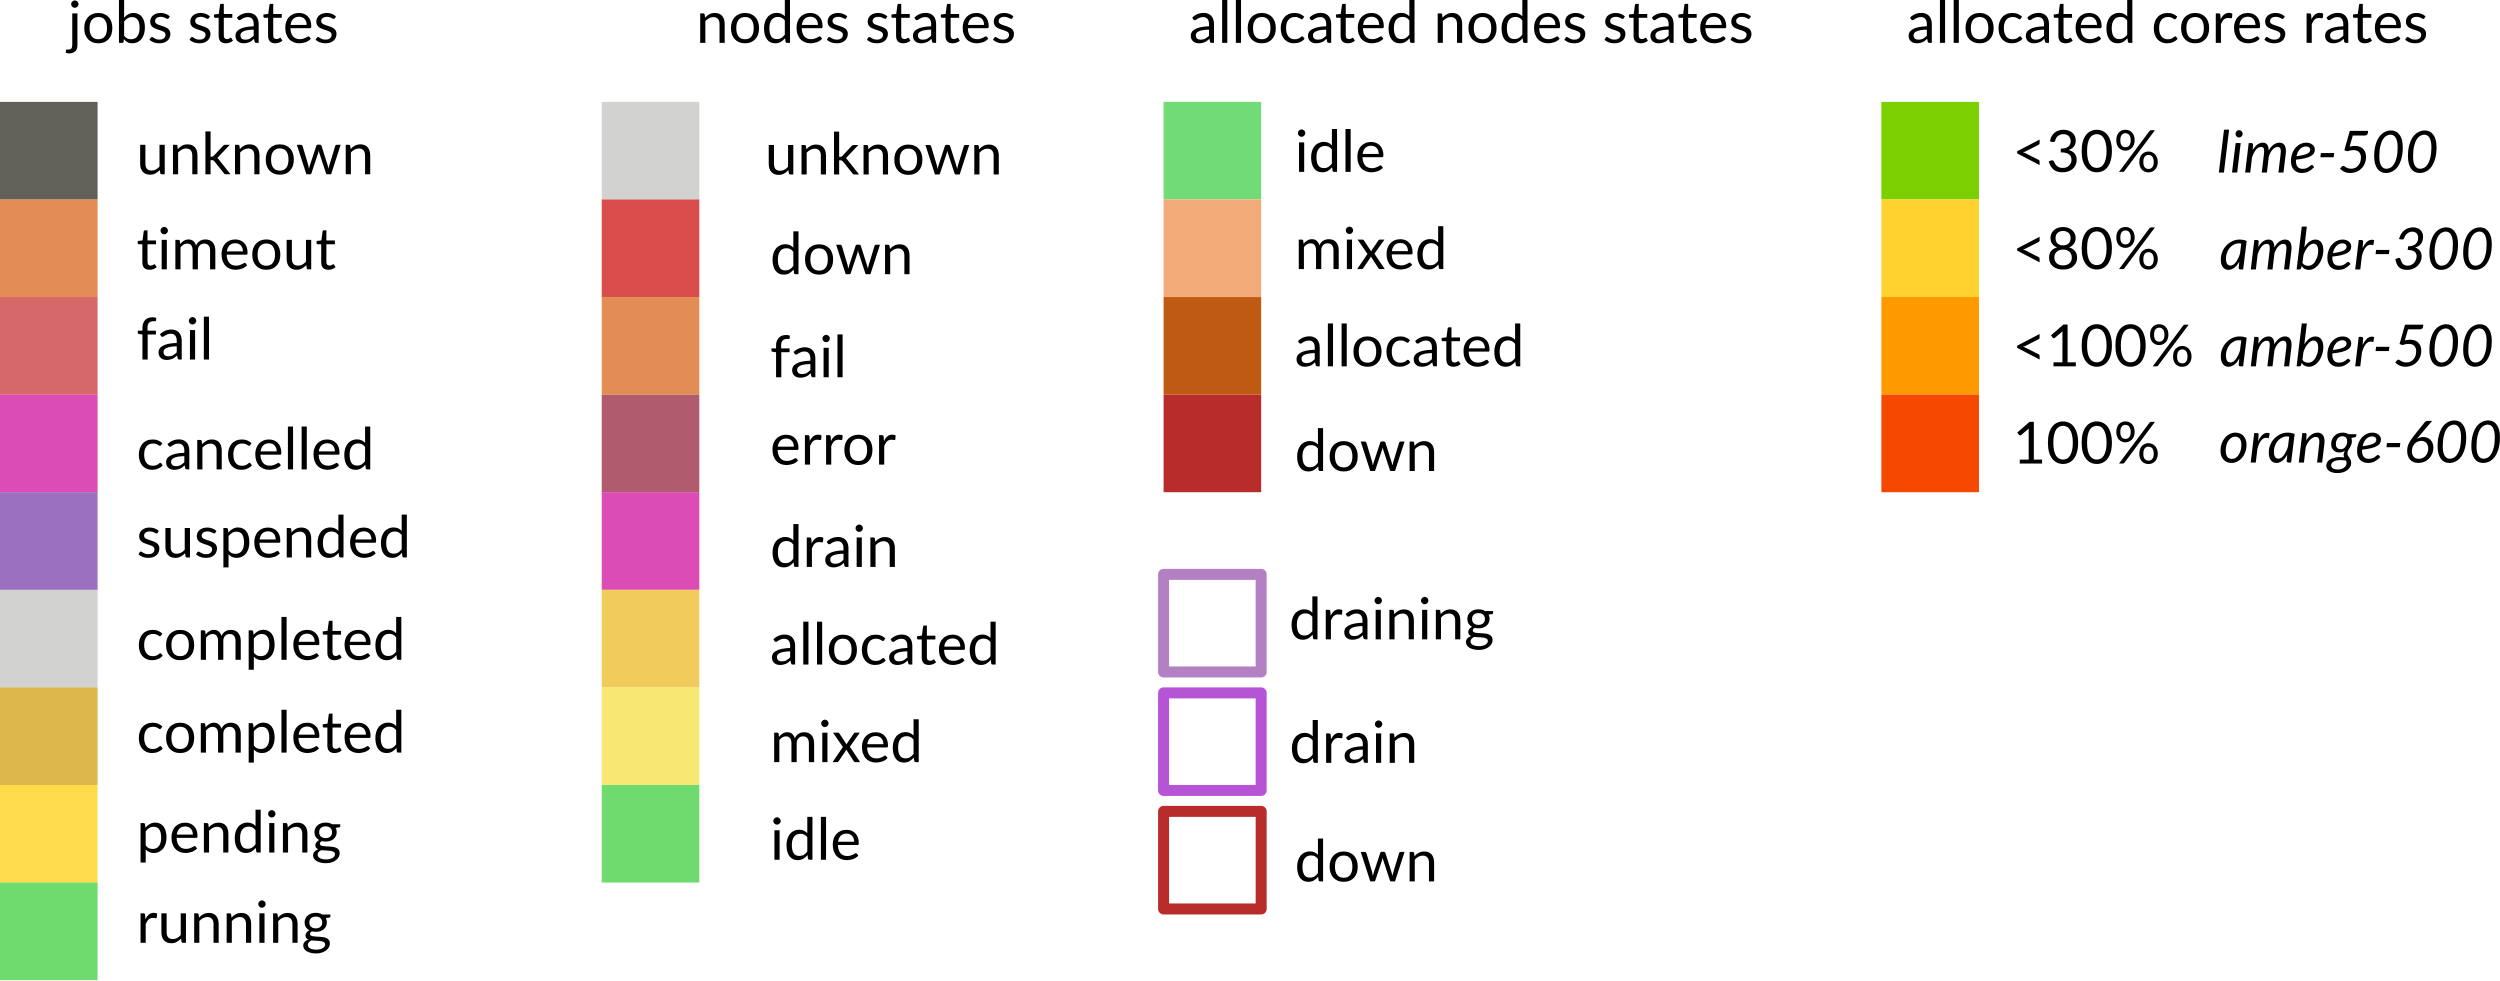
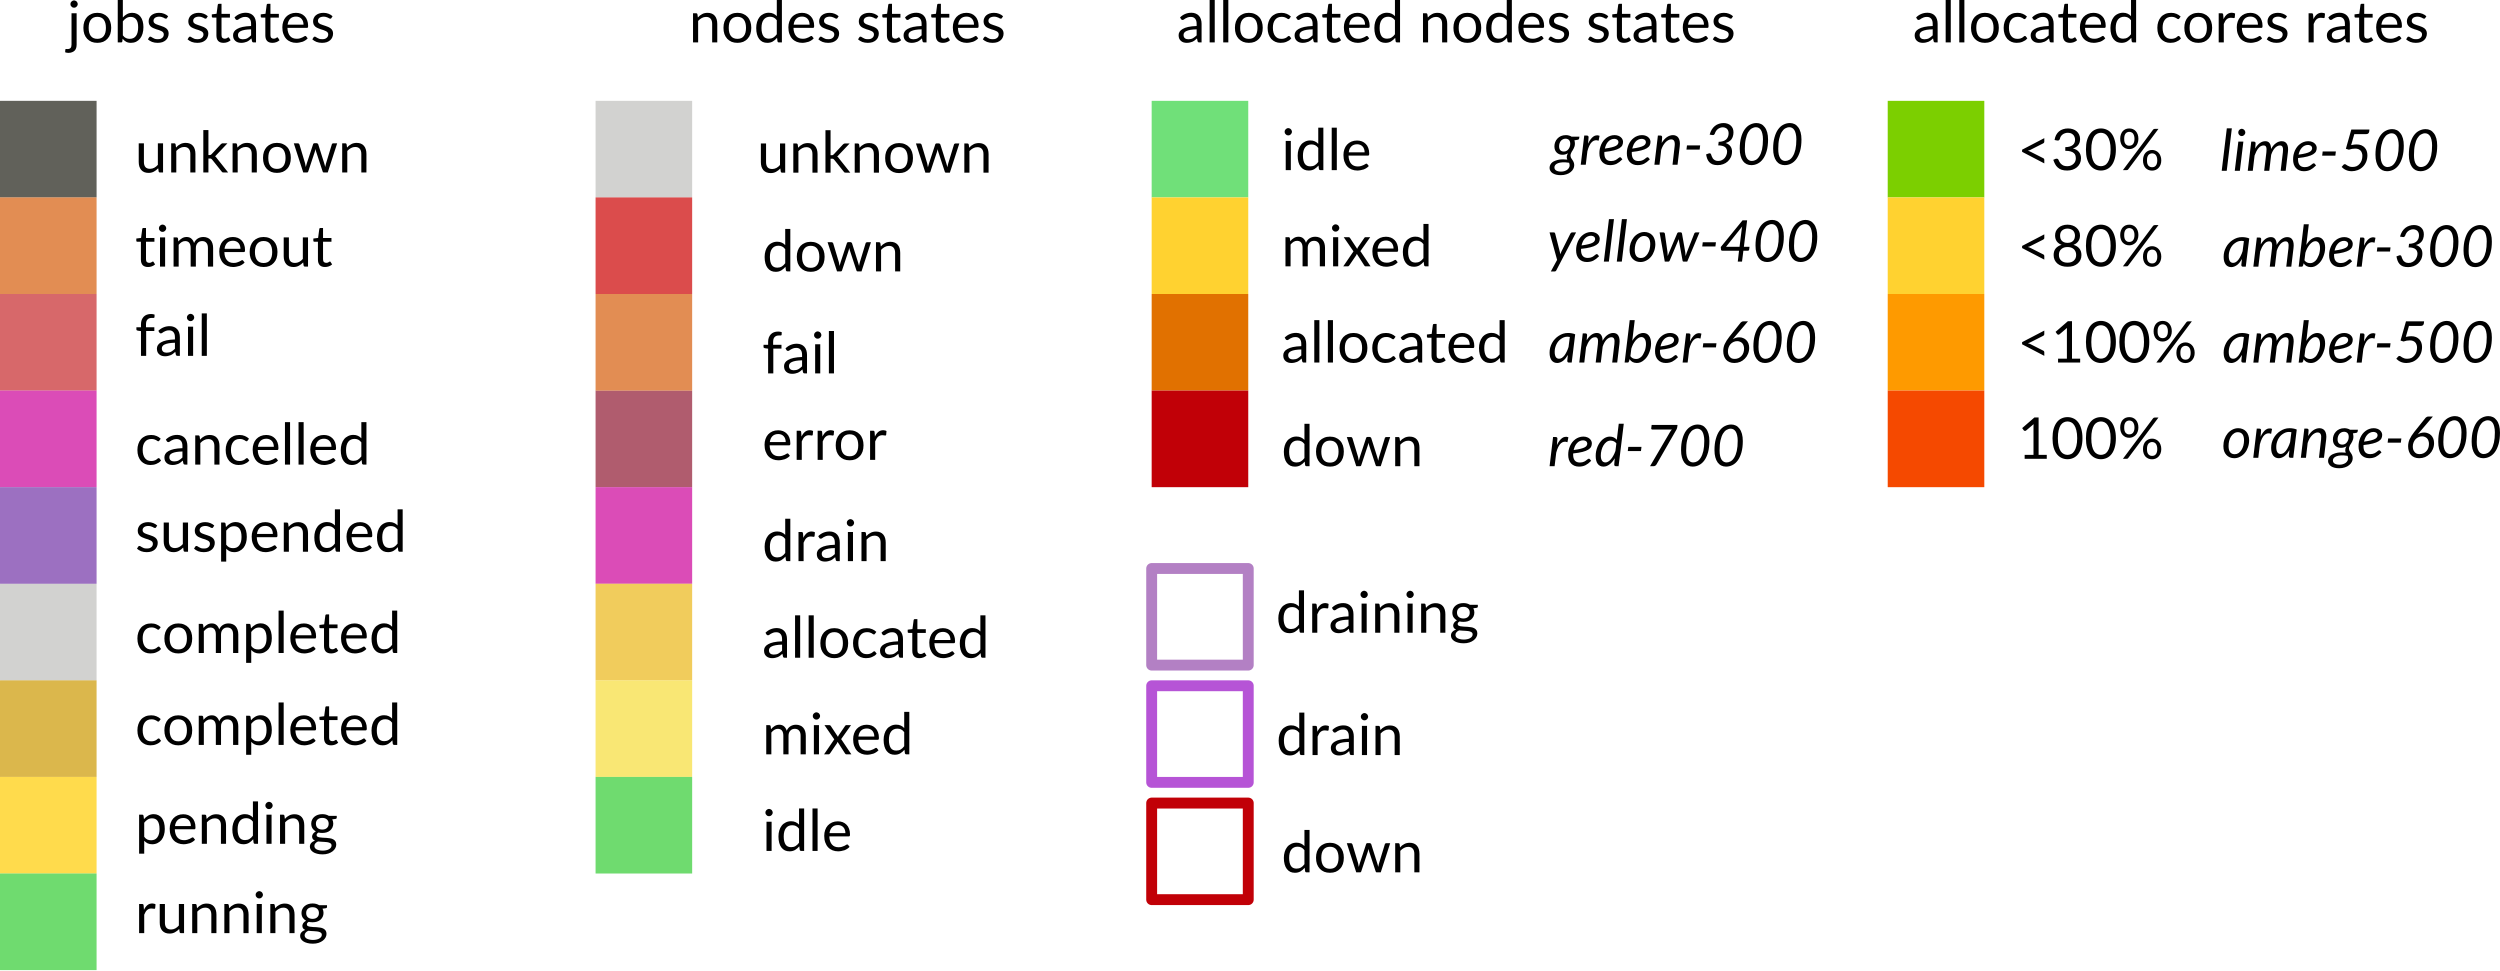
- <svg xmlns="http://www.w3.org/2000/svg" width="454.632mm" height="178.239mm" viewBox="0 0 454.632 178.239" version="1.1" id="svg5">
+ <svg xmlns="http://www.w3.org/2000/svg" width="459.334mm" height="178.239mm" viewBox="0 0 459.334 178.239" version="1.1" id="svg5" xml:space="preserve">
  <defs id="defs2" />
  <g id="layer1" transform="translate(-52.19461,-13.17428)">
    <rect style="fill:#1e1e14;fill-opacity:0.7;stroke-width:0.365;stroke-linejoin:round" id="rect234" width="17.746" height="17.746" x="52.195" y="31.702" />
    <rect style="fill:#d65d0b;fill-opacity:0.7;stroke-width:0.365;stroke-linejoin:round" id="rect1624" width="17.746" height="17.746" x="52.195" y="49.447" />
    <text xml:space="preserve" style="font-size:10.583px;line-height:1.25;font-family:Lato;-inkscape-font-specification:Lato;stroke-width:0.265" x="76.998" y="44.865" id="text1680">
      <tspan id="tspan1678" style="stroke-width:0.265" x="76.998" y="44.865">unknown</tspan>
    </text>
    <text xml:space="preserve" style="font-size:10.583px;line-height:1.25;font-family:Lato;-inkscape-font-specification:Lato;stroke-width:0.265" x="77.003" y="62.157" id="text1734">
      <tspan id="tspan1732" style="stroke-width:0.265" x="77.003" y="62.157">timeout</tspan>
    </text>
    <rect style="fill:#c7282b;fill-opacity:0.7;stroke-width:0.365;stroke-linejoin:round" id="rect1736" width="17.746" height="17.746" x="52.195" y="67.193" />
    <text xml:space="preserve" style="font-size:10.583px;line-height:1.25;font-family:Lato;-inkscape-font-specification:Lato;stroke-width:0.265" x="77.003" y="78.553" id="text1740">
      <tspan id="tspan1738" style="stroke-width:0.265" x="77.003" y="78.553">fail</tspan>
    </text>
    <rect style="fill:#cc0099;fill-opacity:0.7;stroke-width:0.365;stroke-linejoin:round" id="rect1742" width="17.746" height="17.746" x="52.195" y="84.939" />
    <text xml:space="preserve" style="font-size:10.583px;line-height:1.25;font-family:Lato;-inkscape-font-specification:Lato;stroke-width:0.265" x="77.003" y="114.547" id="text1746">
      <tspan id="tspan1744" style="stroke-width:0.265" x="77.003" y="114.547">suspended</tspan>
    </text>
    <rect style="fill:#c0bfbc;fill-opacity:0.7;stroke-width:0.365;stroke-linejoin:round" id="rect1750" width="17.746" height="17.746" x="52.195" y="120.43" />
    <text xml:space="preserve" style="font-size:10.583px;line-height:1.25;font-family:Lato;-inkscape-font-specification:Lato;stroke-width:0.265" x="77.003" y="133.158" id="text1754">
      <tspan id="tspan1752" style="stroke-width:0.265" x="77.003" y="133.158">completed</tspan>
    </text>
    <rect style="fill:#cc9900;fill-opacity:0.7;stroke-width:0.365;stroke-linejoin:round" id="rect1756" width="17.746" height="17.746" x="52.195" y="138.176" />
    <text xml:space="preserve" style="font-size:10.583px;line-height:1.25;font-family:Lato;-inkscape-font-specification:Lato;stroke-width:0.265" x="77.003" y="150.039" id="text1760">
      <tspan id="tspan1758" style="stroke-width:0.265" x="77.003" y="150.039">completed</tspan>
    </text>
    <rect style="fill:#ffcc00;fill-opacity:0.7;stroke-width:0.365;stroke-linejoin:round" id="rect1762" width="17.746" height="17.746" x="52.195" y="155.922" />
    <text xml:space="preserve" style="font-size:10.583px;line-height:1.25;font-family:Lato;-inkscape-font-specification:Lato;stroke-width:0.265" x="77.003" y="168.214" id="text1766">
      <tspan id="tspan1764" style="stroke-width:0.265" x="77.003" y="168.214">pending</tspan>
    </text>
    <rect style="fill:#33cc33;fill-opacity:0.7;stroke-width:0.365;stroke-linejoin:round" id="rect1768" width="17.746" height="17.746" x="52.195" y="173.668" />
    <text xml:space="preserve" style="font-size:10.583px;line-height:1.25;font-family:Lato;-inkscape-font-specification:Lato;stroke-width:0.265" x="77.003" y="184.625" id="text1772">
      <tspan id="tspan1770" style="stroke-width:0.265" x="77.003" y="184.625">running</tspan>
    </text>
    <rect style="fill:#7234a7;fill-opacity:0.7;stroke-width:0.365;stroke-linejoin:round" id="rect3226" width="17.746" height="17.746" x="52.195" y="102.685" />
    <text xml:space="preserve" style="font-size:10.583px;line-height:1.25;font-family:Lato;-inkscape-font-specification:Lato;stroke-width:0.265" x="77.003" y="98.532" id="text3230">
      <tspan id="tspan3228" style="stroke-width:0.265" x="77.003" y="98.532">cancelled</tspan>
    </text>
    <rect style="fill:#c0bfbc;fill-opacity:0.7;stroke-width:0.365;stroke-linejoin:round" id="rect3232" width="17.746" height="17.746" x="161.621" y="31.702" />
    <text xml:space="preserve" style="font-size:10.583px;line-height:1.25;font-family:Lato;-inkscape-font-specification:Lato;stroke-width:0.265" x="191.306" y="44.897" id="text3236">
      <tspan id="tspan3234" style="stroke-width:0.265" x="191.306" y="44.897">unknown</tspan>
    </text>
    <text xml:space="preserve" style="font-size:10.583px;line-height:1.25;font-family:Lato;-inkscape-font-specification:Lato;stroke-width:0.265" x="64.54" y="20.969" id="text3240">
      <tspan id="tspan3238" style="stroke-width:0.265" x="64.54" y="20.969">jobs states</tspan>
    </text>
    <text xml:space="preserve" style="font-size:10.583px;line-height:1.25;font-family:Lato;-inkscape-font-specification:Lato;stroke-width:0.265" x="178.777" y="20.969" id="text3244">
      <tspan id="tspan3242" style="stroke-width:0.265" x="178.777" y="20.969">nodes states</tspan>
    </text>
    <rect style="fill:#8f1731;fill-opacity:0.7;stroke-width:0.365;stroke-linejoin:round" id="rect3246" width="17.746" height="17.746" x="161.621" y="84.939" />
    <text xml:space="preserve" style="font-size:10.583px;line-height:1.25;font-family:Lato;-inkscape-font-specification:Lato;stroke-width:0.265" x="192.229" y="97.667" id="text3250">
      <tspan id="tspan3248" style="stroke-width:0.265" x="192.229" y="97.667">error</tspan>
    </text>
    <rect style="fill:#cc0000;fill-opacity:0.7;stroke-width:0.365;stroke-linejoin:round" id="rect3254" width="17.746" height="17.746" x="161.621" y="49.447" />
    <text xml:space="preserve" style="font-size:10.583px;line-height:1.25;font-family:Lato;-inkscape-font-specification:Lato;stroke-width:0.265" x="192.229" y="81.781" id="text3258">
      <tspan id="tspan3256" style="stroke-width:0.265" x="192.229" y="81.781">fail</tspan>
    </text>
    <text xml:space="preserve" style="font-size:10.583px;line-height:1.25;font-family:Lato;-inkscape-font-specification:Lato;stroke-width:0.265" x="192.229" y="63.04" id="text3262">
      <tspan id="tspan3260" style="stroke-width:0.265" x="192.229" y="63.04">down</tspan>
    </text>
    <rect style="fill:#cc0099;fill-opacity:0.7;stroke-width:0.365;stroke-linejoin:round" id="rect3264" width="17.746" height="17.746" x="161.621" y="102.685" />
    <text xml:space="preserve" style="font-size:10.583px;line-height:1.25;font-family:Lato;-inkscape-font-specification:Lato;stroke-width:0.265" x="192.229" y="116.278" id="text3268">
      <tspan id="tspan3266" style="stroke-width:0.265" x="192.229" y="116.278">drain</tspan>
    </text>
    <rect style="fill:#ecb717;fill-opacity:0.7;stroke-width:0.365;stroke-linejoin:round" id="rect3270" width="17.746" height="17.746" x="161.621" y="120.43" />
    <text xml:space="preserve" style="font-size:10.583px;line-height:1.25;font-family:Lato;-inkscape-font-specification:Lato;stroke-width:0.265" x="192.229" y="134.023" id="text3274">
      <tspan id="tspan3272" style="stroke-width:0.265" x="192.229" y="134.023">allocated</tspan>
    </text>
    <rect style="fill:#f6dd38;fill-opacity:0.698;stroke-width:0.365;stroke-linejoin:round" id="rect3276" width="17.746" height="17.746" x="161.621" y="138.176" />
    <text xml:space="preserve" style="font-size:10.583px;line-height:1.25;font-family:Lato;-inkscape-font-specification:Lato;stroke-width:0.265" x="192.229" y="151.769" id="text3280">
      <tspan id="tspan3278" style="stroke-width:0.265" x="192.229" y="151.769">mixed</tspan>
    </text>
    <rect style="fill:#33cc33;fill-opacity:0.7;stroke-width:0.365;stroke-linejoin:round" id="rect3282" width="17.746" height="17.746" x="161.621" y="155.922" />
    <text xml:space="preserve" style="font-size:10.583px;line-height:1.25;font-family:Lato;-inkscape-font-specification:Lato;stroke-width:0.265" x="192.229" y="169.515" id="text3286">
      <tspan id="tspan3284" style="stroke-width:0.265" x="192.229" y="169.515">idle</tspan>
    </text>
    <rect style="fill:#d65d0b;fill-opacity:0.7;stroke-width:0.365;stroke-linejoin:round" id="rect3288" width="17.746" height="17.746" x="161.621" y="67.193" />
-     <text xml:space="preserve" style="font-style:italic;font-variant:normal;font-weight:normal;font-stretch:normal;font-size:10.583px;line-height:1.25;font-family:Lato;-inkscape-font-specification:'Lato Italic';stroke-width:0.265" x="455.688" y="97.286" id="text23329">
-       <tspan id="tspan23327" style="font-style:italic;font-variant:normal;font-weight:normal;font-stretch:normal;font-family:Lato;-inkscape-font-specification:'Lato Italic';stroke-width:0.265" x="455.688" y="97.286">orange-600</tspan>
+     <text xml:space="preserve" style="font-style:italic;font-variant:normal;font-weight:normal;font-stretch:normal;font-size:10.583px;line-height:1.25;font-family:Lato;-inkscape-font-specification:'Lato Italic';stroke-width:0.265" x="460.39" y="97.286" id="text23329">
+       <tspan id="tspan23327" style="font-style:italic;font-variant:normal;font-weight:normal;font-stretch:normal;font-family:Lato;-inkscape-font-specification:'Lato Italic';stroke-width:0.265" x="460.39" y="97.286">orange-600</tspan>
    </text>
-     <text xml:space="preserve" style="font-style:italic;font-variant:normal;font-weight:normal;font-stretch:normal;font-size:10.583px;line-height:1.25;font-family:Lato;-inkscape-font-specification:'Lato Italic';stroke-width:0.265" x="455.789" y="79.794" id="text23383">
-       <tspan id="tspan23381" style="font-style:italic;font-variant:normal;font-weight:normal;font-stretch:normal;font-family:Lato;-inkscape-font-specification:'Lato Italic';stroke-width:0.265" x="455.789" y="79.794">amber-500</tspan>
+     <text xml:space="preserve" style="font-style:italic;font-variant:normal;font-weight:normal;font-stretch:normal;font-size:10.583px;line-height:1.25;font-family:Lato;-inkscape-font-specification:'Lato Italic';stroke-width:0.265" x="460.49" y="79.794" id="text23383">
+       <tspan id="tspan23381" style="font-style:italic;font-variant:normal;font-weight:normal;font-stretch:normal;font-family:Lato;-inkscape-font-specification:'Lato Italic';stroke-width:0.265" x="460.49" y="79.794">amber-500</tspan>
    </text>
-     <text xml:space="preserve" style="font-style:italic;font-variant:normal;font-weight:normal;font-stretch:normal;font-size:10.583px;line-height:1.25;font-family:Lato;-inkscape-font-specification:'Lato Italic';stroke-width:0.265" x="455.789" y="62.175" id="text25769">
-       <tspan id="tspan25767" style="font-style:italic;font-variant:normal;font-weight:normal;font-stretch:normal;font-family:Lato;-inkscape-font-specification:'Lato Italic';stroke-width:0.265" x="455.789" y="62.175">amber-300</tspan>
+     <text xml:space="preserve" style="font-style:italic;font-variant:normal;font-weight:normal;font-stretch:normal;font-size:10.583px;line-height:1.25;font-family:Lato;-inkscape-font-specification:'Lato Italic';stroke-width:0.265" x="460.49" y="62.175" id="text25769">
+       <tspan id="tspan25767" style="font-style:italic;font-variant:normal;font-weight:normal;font-stretch:normal;font-family:Lato;-inkscape-font-specification:'Lato Italic';stroke-width:0.265" x="460.49" y="62.175">amber-300</tspan>
    </text>
-     <text xml:space="preserve" style="font-style:italic;font-variant:normal;font-weight:normal;font-stretch:normal;font-size:10.583px;line-height:1.25;font-family:Lato;-inkscape-font-specification:'Lato Italic';stroke-width:0.265" x="455.355" y="44.556" id="text26499">
-       <tspan id="tspan26497" style="font-style:italic;font-variant:normal;font-weight:normal;font-stretch:normal;font-family:Lato;-inkscape-font-specification:'Lato Italic';stroke-width:0.265" x="455.355" y="44.556">lime-500</tspan>
+     <text xml:space="preserve" style="font-style:italic;font-variant:normal;font-weight:normal;font-stretch:normal;font-size:10.583px;line-height:1.25;font-family:Lato;-inkscape-font-specification:'Lato Italic';stroke-width:0.265" x="460.056" y="44.556" id="text26499">
+       <tspan id="tspan26497" style="font-style:italic;font-variant:normal;font-weight:normal;font-stretch:normal;font-family:Lato;-inkscape-font-specification:'Lato Italic';stroke-width:0.265" x="460.056" y="44.556">lime-500</tspan>
    </text>
-     <rect style="fill:#7ccf00;fill-opacity:1;stroke-width:0.365;stroke-linejoin:round" id="rect27860" width="17.746" height="17.746" x="394.331" y="31.702" />
-     <rect style="fill:#ffd230;fill-opacity:1;stroke-width:0.365;stroke-linejoin:round" id="rect27862" width="17.746" height="17.746" x="394.331" y="49.447" />
-     <rect style="fill:#fe9a00;fill-opacity:1;stroke-width:0.365;stroke-linejoin:round" id="rect27864" width="17.746" height="17.746" x="394.331" y="67.193" />
-     <rect style="fill:#f54900;fill-opacity:1;stroke-width:0.365;stroke-linejoin:round" id="rect27866" width="17.746" height="17.746" x="394.331" y="84.939" />
-     <text xml:space="preserve" style="font-size:10.583px;line-height:1.25;font-family:Lato;-inkscape-font-specification:Lato;stroke-width:0.265" x="398.938" y="20.969" id="text28698">
-       <tspan id="tspan28696" style="stroke-width:0.265" x="398.938" y="20.969">allocated cores rates</tspan>
+     <rect style="fill:#7ccf00;fill-opacity:1;stroke-width:0.365;stroke-linejoin:round" id="rect27860" width="17.746" height="17.746" x="399.032" y="31.702" />
+     <rect style="fill:#ffd230;fill-opacity:1;stroke-width:0.365;stroke-linejoin:round" id="rect27862" width="17.746" height="17.746" x="399.032" y="49.447" />
+     <rect style="fill:#fe9a00;fill-opacity:1;stroke-width:0.365;stroke-linejoin:round" id="rect27864" width="17.746" height="17.746" x="399.032" y="67.193" />
+     <rect style="fill:#f54900;fill-opacity:1;stroke-width:0.365;stroke-linejoin:round" id="rect27866" width="17.746" height="17.746" x="399.032" y="84.939" />
+     <text xml:space="preserve" style="font-size:10.583px;line-height:1.25;font-family:Lato;-inkscape-font-specification:Lato;stroke-width:0.265" x="403.639" y="20.969" id="text28698">
+       <tspan id="tspan28696" style="stroke-width:0.265" x="403.639" y="20.969">allocated cores rates</tspan>
    </text>
-     <text xml:space="preserve" style="font-size:10.583px;line-height:1.25;font-family:Lato;-inkscape-font-specification:Lato;stroke-width:0.265" x="418.164" y="44.429" id="text28702">
-       <tspan id="tspan28700" style="stroke-width:0.265" x="418.164" y="44.429">&lt;30%</tspan>
+     <text xml:space="preserve" style="font-size:10.583px;line-height:1.25;font-family:Lato;-inkscape-font-specification:Lato;stroke-width:0.265" x="422.865" y="44.429" id="text28702">
+       <tspan id="tspan28700" style="stroke-width:0.265" x="422.865" y="44.429">&lt;30%</tspan>
    </text>
-     <text xml:space="preserve" style="font-size:10.583px;line-height:1.25;font-family:Lato;-inkscape-font-specification:Lato;stroke-width:0.265" x="418.164" y="62.109" id="text28706">
-       <tspan id="tspan28704" style="stroke-width:0.265" x="418.164" y="62.109">&lt;80%</tspan>
+     <text xml:space="preserve" style="font-size:10.583px;line-height:1.25;font-family:Lato;-inkscape-font-specification:Lato;stroke-width:0.265" x="422.865" y="62.109" id="text28706">
+       <tspan id="tspan28704" style="stroke-width:0.265" x="422.865" y="62.109">&lt;80%</tspan>
    </text>
-     <text xml:space="preserve" style="font-size:10.583px;line-height:1.25;font-family:Lato;-inkscape-font-specification:Lato;stroke-width:0.265" x="418.164" y="79.789" id="text28710">
-       <tspan id="tspan28708" style="stroke-width:0.265" x="418.164" y="79.789">&lt;100%</tspan>
+     <text xml:space="preserve" style="font-size:10.583px;line-height:1.25;font-family:Lato;-inkscape-font-specification:Lato;stroke-width:0.265" x="422.865" y="79.789" id="text28710">
+       <tspan id="tspan28708" style="stroke-width:0.265" x="422.865" y="79.789">&lt;100%</tspan>
    </text>
-     <text xml:space="preserve" style="font-size:10.583px;line-height:1.25;font-family:Lato;-inkscape-font-specification:Lato;stroke-width:0.265" x="418.164" y="97.468" id="text28714">
-       <tspan id="tspan28712" style="stroke-width:0.265" x="418.164" y="97.468">100%</tspan>
+     <text xml:space="preserve" style="font-size:10.583px;line-height:1.25;font-family:Lato;-inkscape-font-specification:Lato;stroke-width:0.265" x="422.865" y="97.468" id="text28714">
+       <tspan id="tspan28712" style="stroke-width:0.265" x="422.865" y="97.468">100%</tspan>
    </text>
-     <rect style="fill:#71db78;fill-opacity:1;stroke-width:0.365;stroke-linejoin:round" id="rect28732" width="17.746" height="17.746" x="263.795" y="31.702" />
-     <rect style="fill:#f2ab78;fill-opacity:1;stroke-width:0.365;stroke-linejoin:round" id="rect28734" width="17.746" height="17.746" x="263.795" y="49.447" />
-     <rect style="fill:#bf5a13;fill-opacity:1;stroke-width:0.365;stroke-linejoin:round" id="rect28736" width="17.746" height="17.746" x="263.795" y="67.193" />
-     <rect style="fill:#b82c2c;fill-opacity:1;stroke-width:0.365;stroke-linejoin:round" id="rect28738" width="17.746" height="17.746" x="263.795" y="84.939" />
+     <rect style="fill:#70e079;fill-opacity:1;stroke-width:0.365;stroke-linejoin:round" id="rect28732" width="17.746" height="17.746" x="263.795" y="31.702" />
+     <rect style="fill:#ffd230;fill-opacity:1;stroke-width:0.365;stroke-linejoin:round" id="rect28734" width="17.746" height="17.746" x="263.795" y="49.447" />
+     <rect style="fill:#e17100;fill-opacity:1;stroke-width:0.365;stroke-linejoin:round" id="rect28736" width="17.746" height="17.746" x="263.795" y="67.193" />
+     <rect style="fill:#c10007;fill-opacity:1;stroke-width:0.365;stroke-linejoin:round" id="rect28738" width="17.746" height="17.746" x="263.795" y="84.939" />
    <text xml:space="preserve" style="font-size:10.583px;line-height:1.25;font-family:Lato;-inkscape-font-specification:Lato;stroke-width:0.265" x="268.402" y="20.969" id="text28742">
      <tspan id="tspan28740" style="stroke-width:0.265" x="268.402" y="20.969">allocated nodes states</tspan>
    </text>
    <text xml:space="preserve" style="font-size:10.583px;line-height:1.25;font-family:Lato;-inkscape-font-specification:Lato;stroke-width:0.265" x="287.627" y="44.429" id="text28746">
      <tspan id="tspan28744" style="stroke-width:0.265" x="287.627" y="44.429">idle</tspan>
    </text>
    <text xml:space="preserve" style="font-size:10.583px;line-height:1.25;font-family:Lato;-inkscape-font-specification:Lato;stroke-width:0.265" x="287.627" y="62.109" id="text28750">
      <tspan id="tspan28748" style="stroke-width:0.265" x="287.627" y="62.109">mixed</tspan>
    </text>
    <text xml:space="preserve" style="font-size:10.583px;line-height:1.25;font-family:Lato;-inkscape-font-specification:Lato;stroke-width:0.265" x="287.627" y="79.789" id="text28754">
      <tspan id="tspan28752" style="stroke-width:0.265" x="287.627" y="79.789">allocated</tspan>
    </text>
    <text xml:space="preserve" style="font-size:10.583px;line-height:1.25;font-family:Lato;-inkscape-font-specification:Lato;stroke-width:0.265" x="287.627" y="98.831" id="text29125">
      <tspan id="tspan29123" style="stroke-width:0.265" x="287.627" y="98.831">down</tspan>
    </text>
    <text xml:space="preserve" style="font-size:10.583px;line-height:1.25;font-family:Lato;-inkscape-font-specification:Lato;stroke-width:0.265" x="286.612" y="129.434" id="text29141">
      <tspan id="tspan29139" style="stroke-width:0.265" x="286.612" y="129.434">draining</tspan>
    </text>
    <text xml:space="preserve" style="font-size:10.583px;line-height:1.25;font-family:Lato;-inkscape-font-specification:Lato;stroke-width:0.265" x="286.675" y="151.904" id="text29145">
      <tspan id="tspan29143" style="stroke-width:0.265" x="286.675" y="151.904">drain</tspan>
    </text>
    <text xml:space="preserve" style="font-size:10.583px;line-height:1.25;font-family:Lato;-inkscape-font-specification:Lato;stroke-width:0.265" x="287.627" y="173.456" id="text29149">
      <tspan id="tspan29147" style="stroke-width:0.265" x="287.627" y="173.456">down</tspan>
    </text>
    <rect style="fill:none;fill-opacity:1;stroke:#b380c4;stroke-width:2;stroke-linejoin:round;stroke-dasharray:none;stroke-opacity:1" id="rect29151" width="17.746" height="17.746" x="263.795" y="117.629" />
    <rect style="fill:none;fill-opacity:1;stroke:#b654d6;stroke-width:2;stroke-linejoin:round;stroke-dasharray:none;stroke-opacity:1" id="rect29153" width="17.746" height="17.746" x="263.795" y="139.176" />
-     <rect style="fill:none;fill-opacity:1;stroke:#b82c2c;stroke-width:2;stroke-linejoin:round;stroke-dasharray:none;stroke-opacity:1" id="rect29155" width="17.746" height="17.746" x="263.795" y="160.723" />
+     <rect style="fill:none;fill-opacity:1;stroke:#c10007;stroke-width:2;stroke-linejoin:round;stroke-dasharray:none;stroke-opacity:1" id="rect29155" width="17.746" height="17.746" x="263.795" y="160.723" />
+     <text xml:space="preserve" style="font-style:italic;font-variant:normal;font-weight:normal;font-stretch:normal;font-size:10.583px;line-height:1.25;font-family:Lato;-inkscape-font-specification:'Lato Italic';stroke-width:0.265" x="336.524" y="61.239" id="text42708">
+       <tspan id="tspan42706" style="font-style:italic;font-variant:normal;font-weight:normal;font-stretch:normal;font-family:Lato;-inkscape-font-specification:'Lato Italic';stroke-width:0.265" x="336.524" y="61.239">yellow-400</tspan>
+     </text>
+     <text xml:space="preserve" style="font-style:italic;font-variant:normal;font-weight:normal;font-stretch:normal;font-size:10.583px;line-height:1.25;font-family:Lato;-inkscape-font-specification:'Lato Italic';stroke-width:0.265" x="337.201" y="43.437" id="text42712">
+       <tspan id="tspan42710" style="font-style:italic;font-variant:normal;font-weight:normal;font-stretch:normal;font-family:Lato;-inkscape-font-specification:'Lato Italic';stroke-width:0.265" x="337.201" y="43.437">green-300</tspan>
+     </text>
+     <text xml:space="preserve" style="font-style:italic;font-variant:normal;font-weight:normal;font-stretch:normal;font-size:10.583px;line-height:1.25;font-family:Lato;-inkscape-font-specification:'Lato Italic';stroke-width:0.265" x="336.64" y="79.789" id="text42716">
+       <tspan id="tspan42714" style="font-style:italic;font-variant:normal;font-weight:normal;font-stretch:normal;font-family:Lato;-inkscape-font-specification:'Lato Italic';stroke-width:0.265" x="336.64" y="79.789">amber-600</tspan>
+     </text>
+     <text xml:space="preserve" style="font-style:italic;font-variant:normal;font-weight:normal;font-stretch:normal;font-size:10.583px;line-height:1.25;font-family:Lato;-inkscape-font-specification:'Lato Italic';stroke-width:0.265" x="336.592" y="98.828" id="text54160">
+       <tspan id="tspan54158" style="font-style:italic;font-variant:normal;font-weight:normal;font-stretch:normal;font-family:Lato;-inkscape-font-specification:'Lato Italic';stroke-width:0.265" x="336.592" y="98.828">red-700</tspan>
+     </text>
  </g>
</svg>
